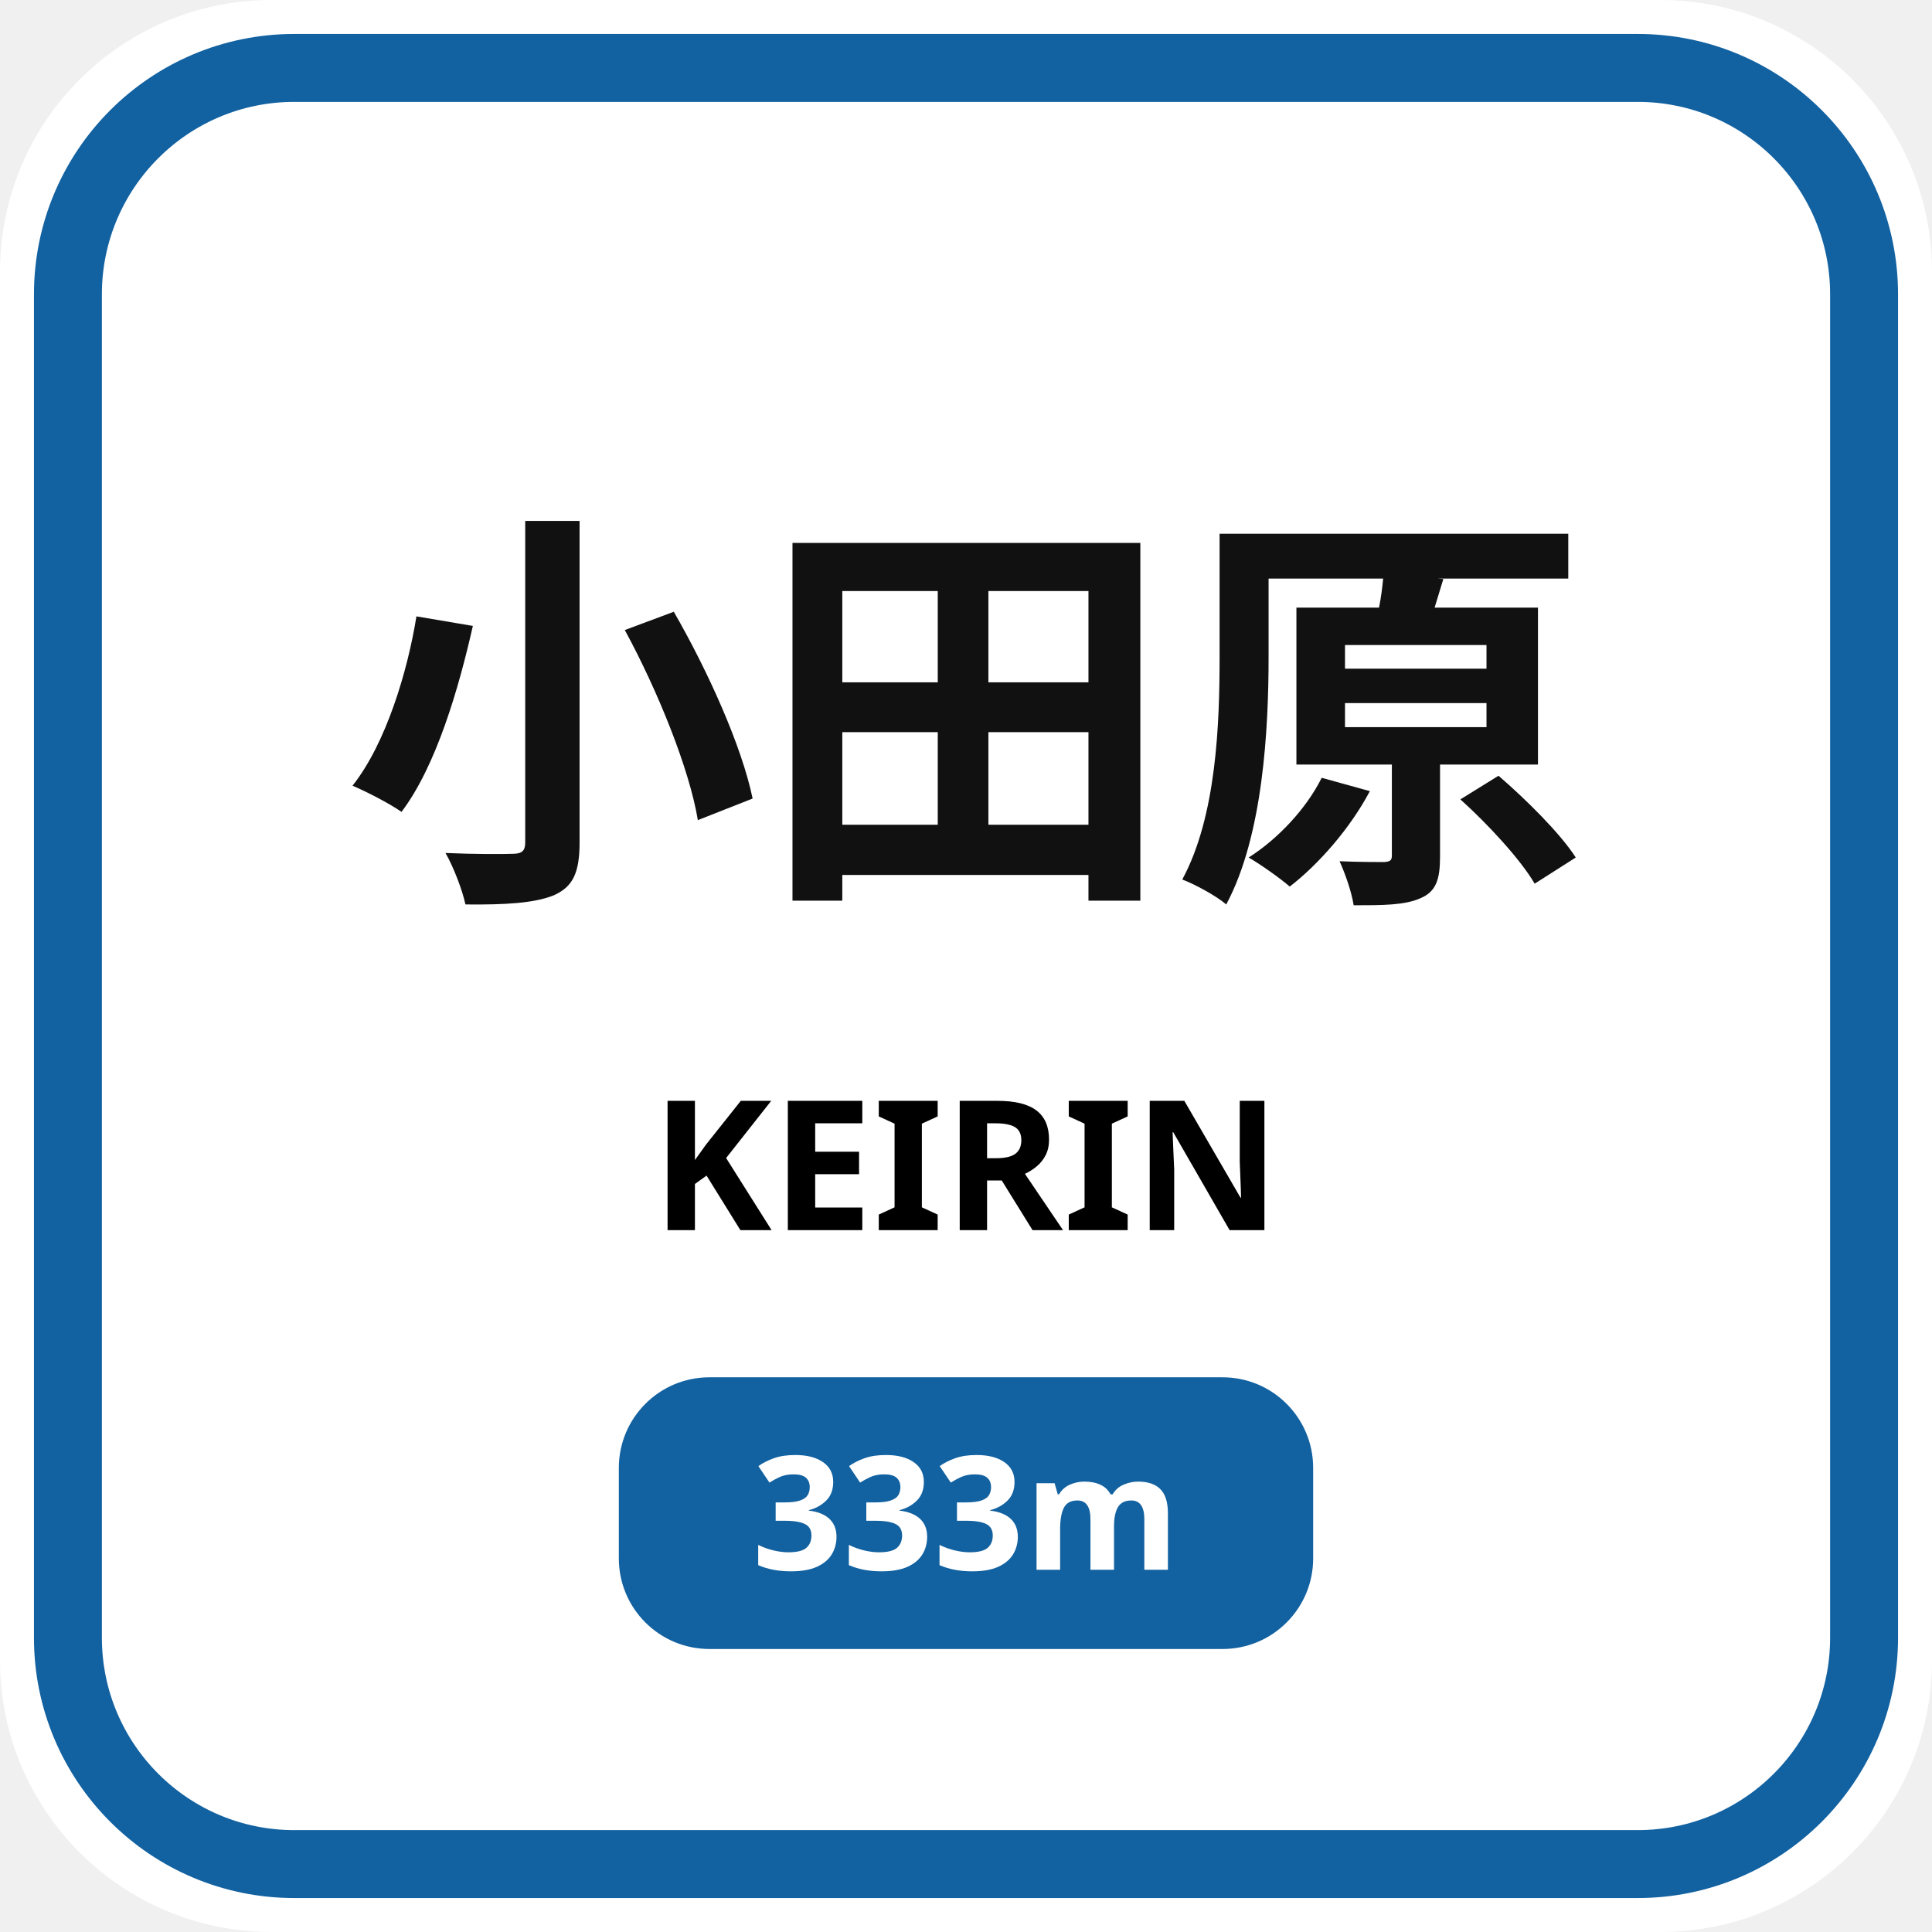
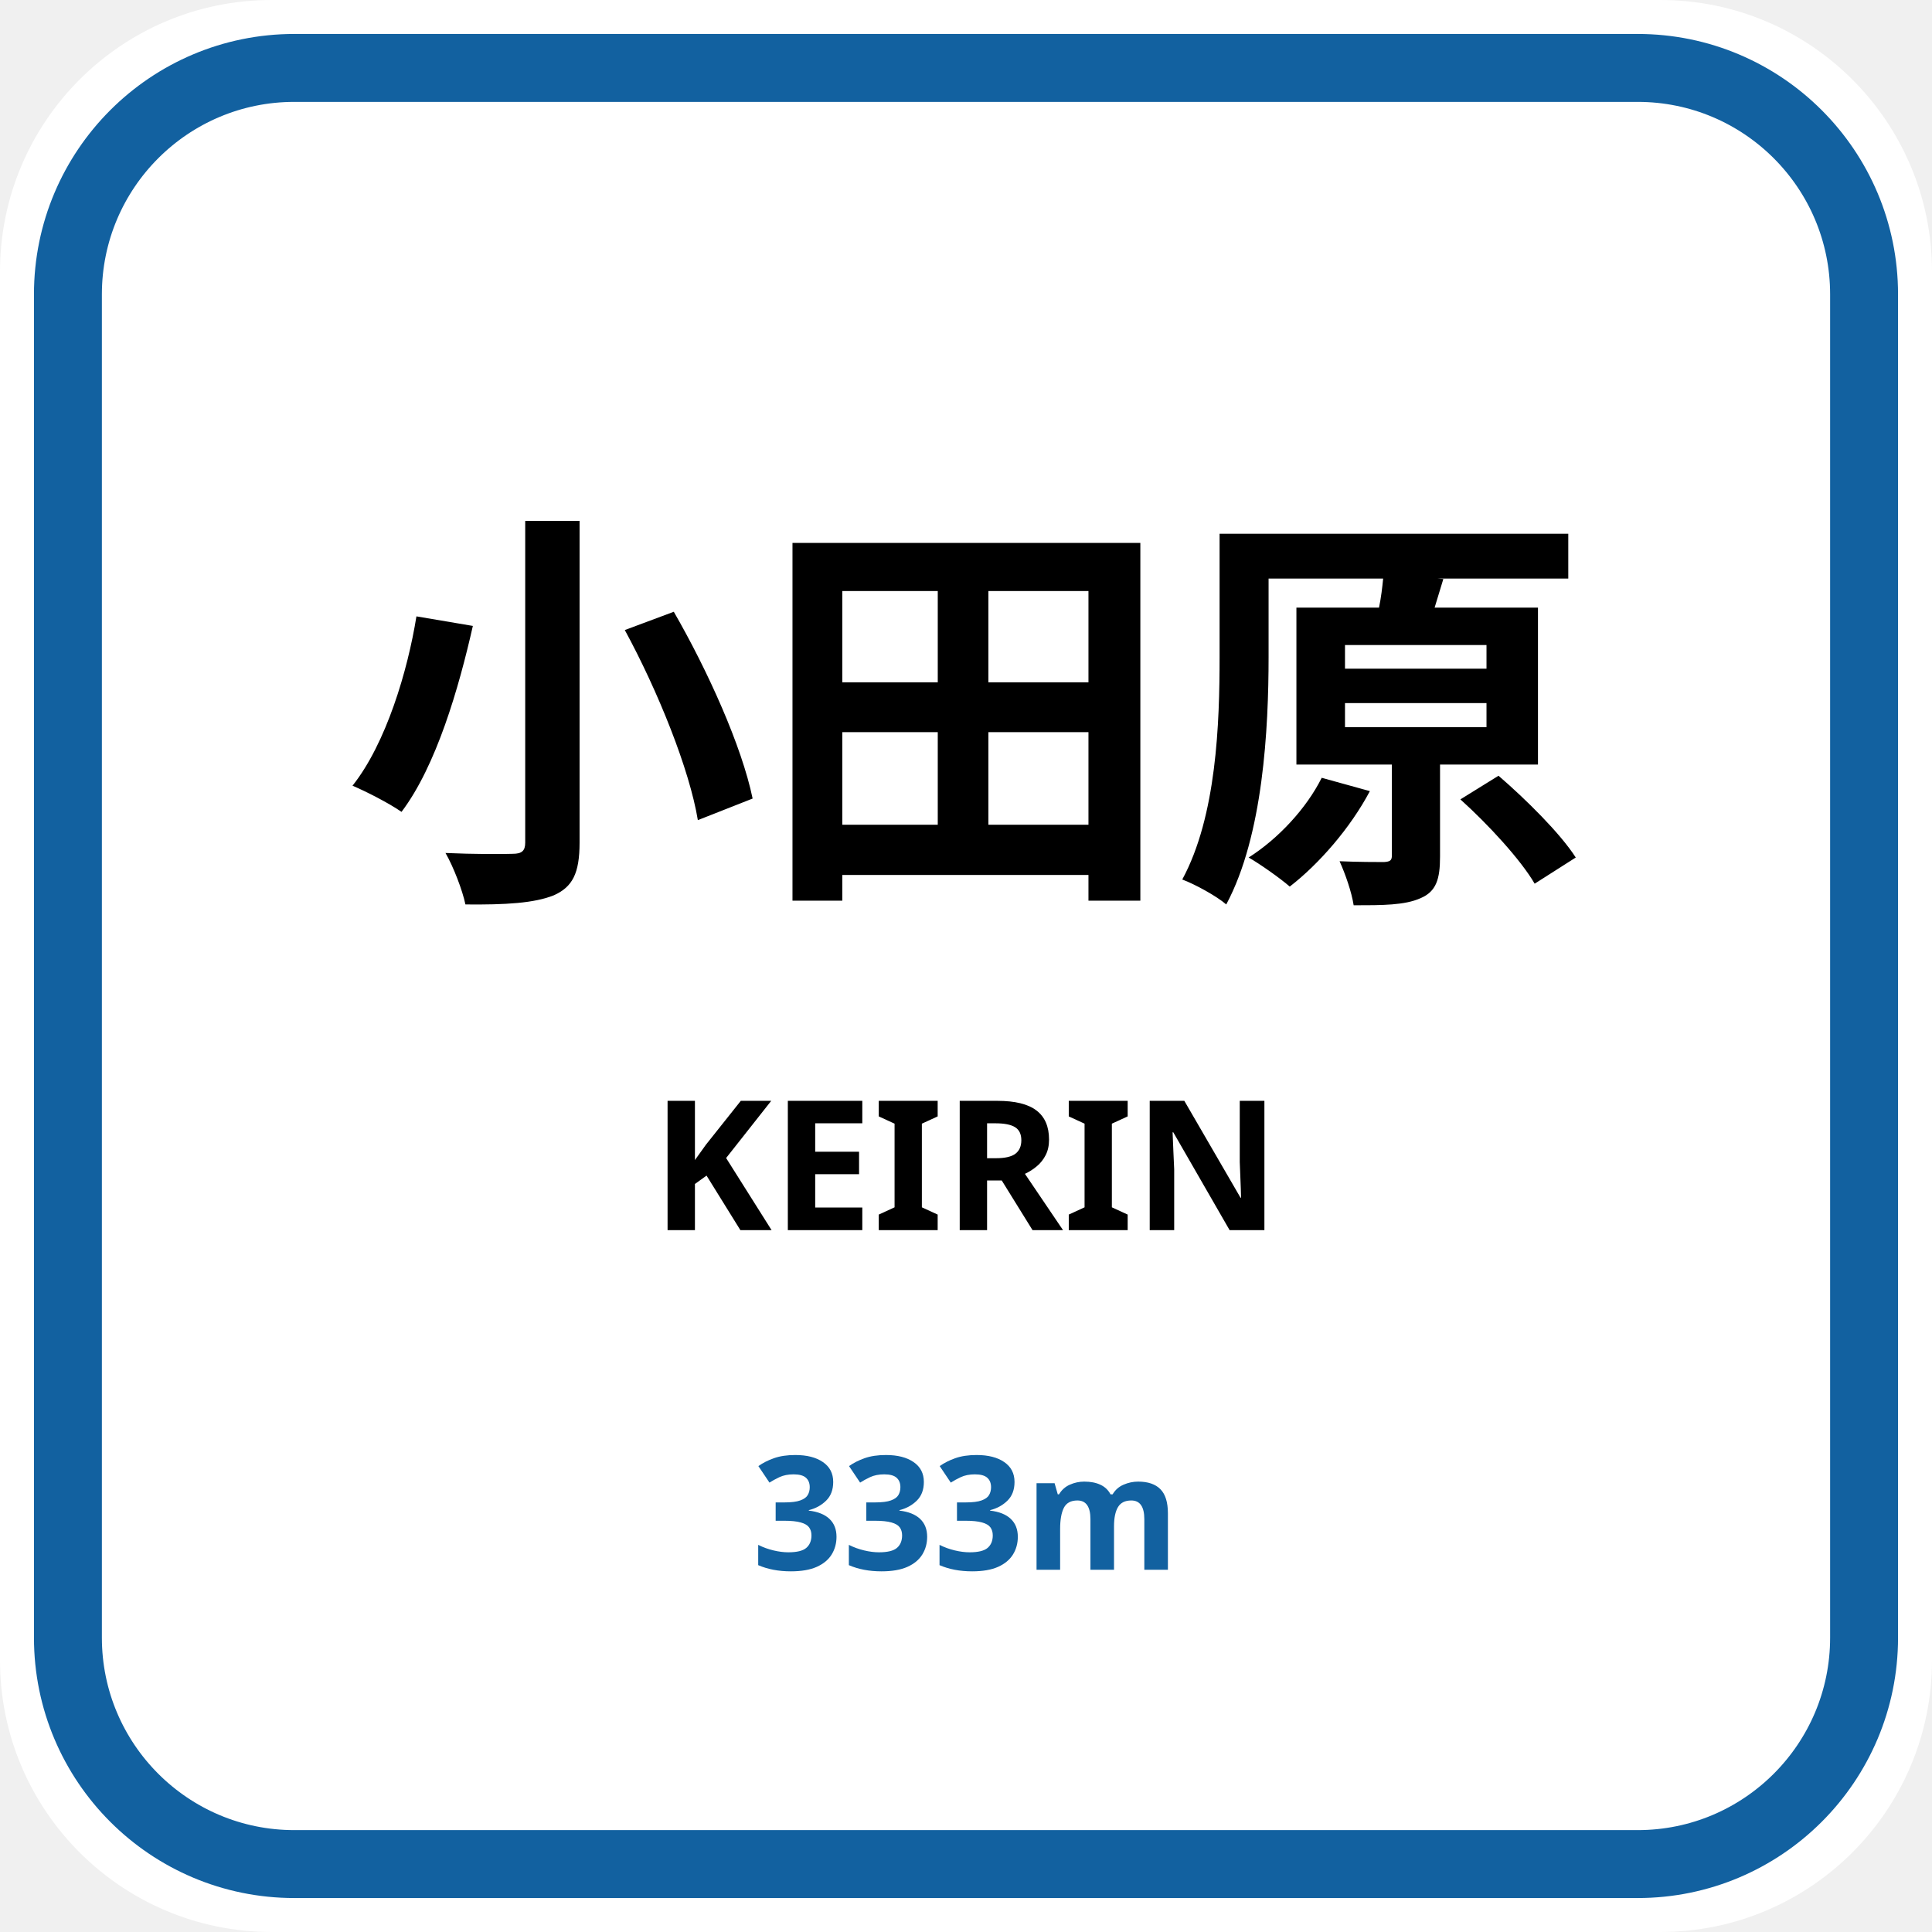
<svg xmlns="http://www.w3.org/2000/svg" viewBox="0 0 512 512">
  <rect width="512" height="512" rx="72" fill="white" />
  <rect x="18" y="18" width="476" height="476" rx="60" fill="none" stroke="#1261a0" stroke-width="18" />
-   <text x="256" y="230" text-anchor="middle" font-family="sans-serif" font-weight="800" font-size="110" fill="#111">小田原</text>
+   <text x="256" y="230" text-anchor="middle" font-family="sans-serif" font-weight="800" font-size="110">小田原</text>
  <text x="256" y="326" text-anchor="middle" font-family="sans-serif" font-weight="800" font-size="48">KEIRIN</text>
-   <rect x="164" y="365" width="184" height="72" rx="24" fill="#1261a0" />
-   <text x="256" y="416" text-anchor="middle" font-family="sans-serif" font-weight="900" font-size="42" fill="white">333m</text>
+   <text x="256" y="416" text-anchor="middle" font-family="sans-serif" font-weight="900" font-size="42" fill="#1261a0">333m</text>
</svg>
